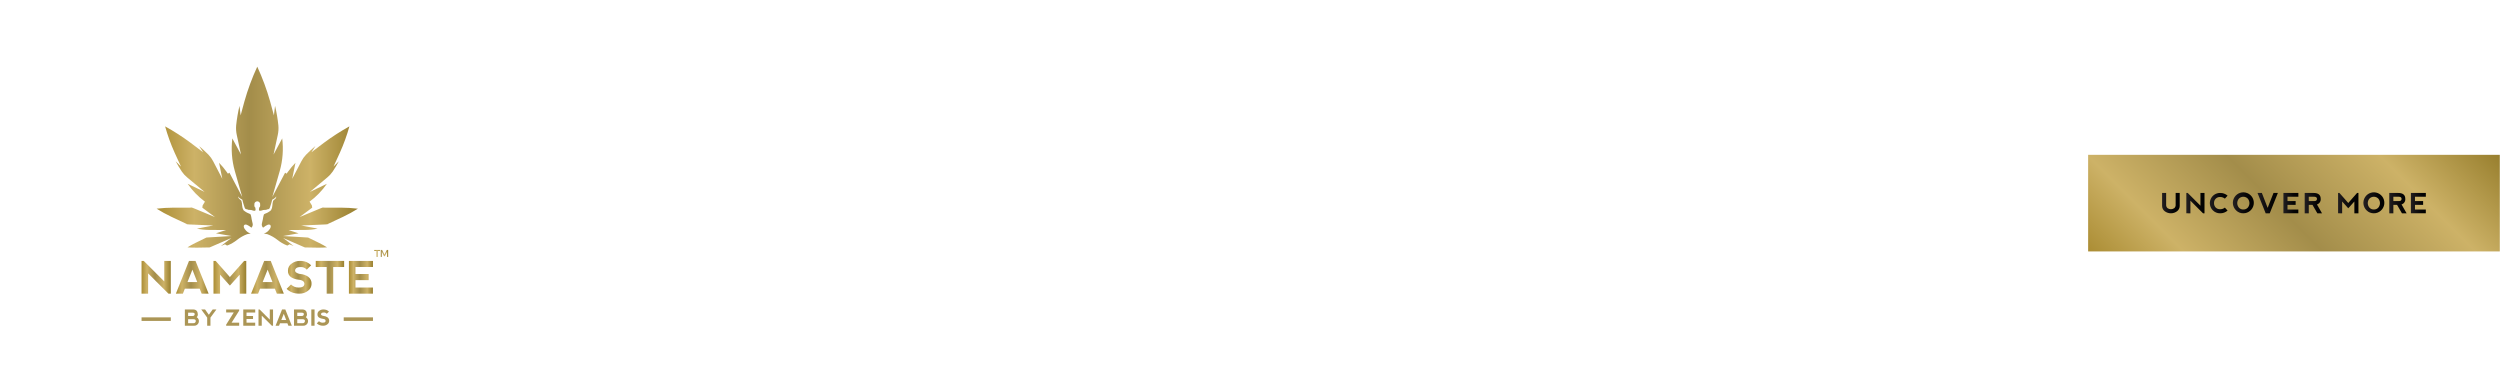
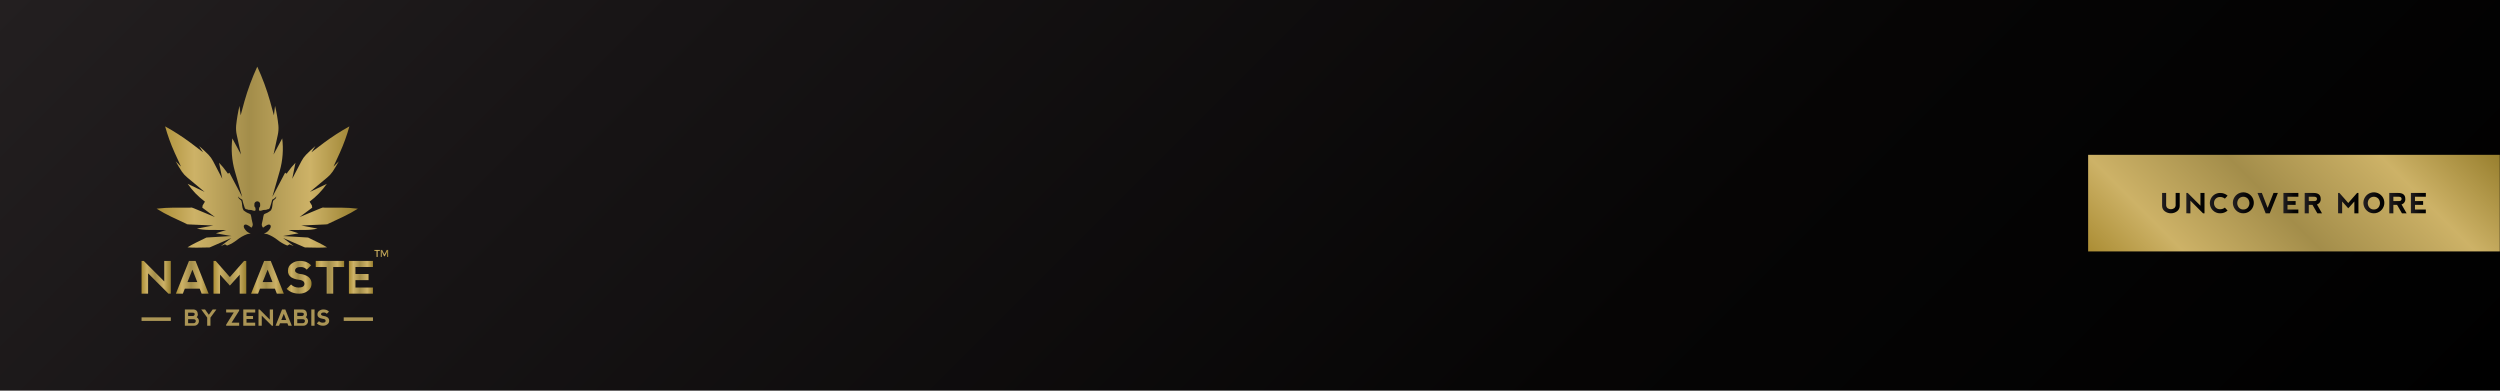
<svg xmlns="http://www.w3.org/2000/svg" xmlns:xlink="http://www.w3.org/1999/xlink" id="Layer_1" data-name="Layer 1" width="320" height="50" viewBox="0 0 320 50">
  <defs>
-     <style>.cls-1{fill:url(#New_Gradient_Swatch_2);}.cls-2{fill:url(#New_Gradient_Swatch_2-2);}.cls-3{fill:url(#New_Gradient_Swatch_2-3);}.cls-4{fill:url(#New_Gradient_Swatch_2-4);}.cls-5{fill:url(#New_Gradient_Swatch_2-5);}.cls-6{fill:url(#New_Gradient_Swatch_2-6);}.cls-7{fill:url(#New_Gradient_Swatch_2-7);}.cls-8{fill:url(#New_Gradient_Swatch_2-8);}.cls-9{fill:url(#New_Gradient_Swatch_2-9);}.cls-10{fill:#ab9555;}.cls-11{fill:url(#New_Gradient_Swatch_2-10);}.cls-12{fill:url(#linear-gradient);}.cls-13{fill:url(#linear-gradient-2);}.cls-14{fill:url(#linear-gradient-3);}.cls-15{fill:url(#linear-gradient-4);}.cls-16{fill:url(#linear-gradient-5);}.cls-17{fill:url(#linear-gradient-6);}.cls-18{fill:url(#linear-gradient-7);}.cls-19{fill:url(#linear-gradient-8);}.cls-20{fill:url(#linear-gradient-9);}.cls-21{fill:url(#linear-gradient-10);}.cls-22{fill:url(#linear-gradient-11);}</style>
+     <style>.cls-1{fill:url(#linear-gradient);}.cls-2{fill:url(#New_Gradient_Swatch_2);}.cls-3{fill:url(#New_Gradient_Swatch_2-2);}.cls-4{fill:url(#New_Gradient_Swatch_2-3);}.cls-5{fill:url(#New_Gradient_Swatch_2-4);}.cls-6{fill:url(#New_Gradient_Swatch_2-5);}.cls-7{fill:url(#New_Gradient_Swatch_2-6);}.cls-8{fill:url(#New_Gradient_Swatch_2-7);}.cls-9{fill:url(#New_Gradient_Swatch_2-8);}.cls-10{fill:url(#New_Gradient_Swatch_2-9);}.cls-11{fill:#ab9555;}.cls-12{fill:url(#New_Gradient_Swatch_2-10);}.cls-13{fill:url(#linear-gradient-2);}.cls-14{fill:url(#linear-gradient-3);}.cls-15{fill:url(#linear-gradient-4);}.cls-16{fill:url(#linear-gradient-5);}.cls-17{fill:url(#linear-gradient-6);}.cls-18{fill:url(#linear-gradient-7);}.cls-19{fill:url(#linear-gradient-8);}.cls-20{fill:url(#linear-gradient-9);}.cls-21{fill:url(#linear-gradient-10);}.cls-22{fill:url(#linear-gradient-11);}.cls-23{fill:url(#linear-gradient-12);}</style>
+     <linearGradient id="linear-gradient" x1="-55.834" y1="186.453" x2="129.166" y2="1.453" gradientTransform="translate(123.3337 -68.95311)" gradientUnits="userSpaceOnUse">
+       <stop offset="0" stop-color="#231f20" />
+       <stop offset="0.24" stop-color="#171415" />
+       <stop offset="0.673" stop-color="#060505" />
+       <stop offset="1" />
+     </linearGradient>
    <linearGradient id="New_Gradient_Swatch_2" x1="44.661" y1="35.493" x2="47.741" y2="35.493" gradientUnits="userSpaceOnUse">
      <stop offset="0" stop-color="#ab8d34" />
      <stop offset="0.188" stop-color="#cdb267" />
      <stop offset="0.461" stop-color="#a38d4a" />
      <stop offset="0.763" stop-color="#cdb267" />
      <stop offset="1" stop-color="#987f2e" />
    </linearGradient>
    <linearGradient id="New_Gradient_Swatch_2-2" x1="32.138" y1="35.493" x2="36.327" y2="35.493" xlink:href="#New_Gradient_Swatch_2" />
    <linearGradient id="New_Gradient_Swatch_2-3" x1="36.693" y1="35.493" x2="39.88" y2="35.493" xlink:href="#New_Gradient_Swatch_2" />
    <linearGradient id="New_Gradient_Swatch_2-4" x1="20.05" y1="20.117" x2="45.811" y2="20.117" xlink:href="#New_Gradient_Swatch_2" />
    <linearGradient id="New_Gradient_Swatch_2-5" x1="40.416" y1="35.493" x2="44.049" y2="35.493" xlink:href="#New_Gradient_Swatch_2" />
    <linearGradient id="New_Gradient_Swatch_2-6" x1="18.119" y1="35.493" x2="21.864" y2="35.493" xlink:href="#New_Gradient_Swatch_2" />
    <linearGradient id="New_Gradient_Swatch_2-7" x1="27.328" y1="35.493" x2="31.523" y2="35.493" xlink:href="#New_Gradient_Swatch_2" />
    <linearGradient id="New_Gradient_Swatch_2-8" x1="22.512" y1="35.493" x2="26.702" y2="35.493" xlink:href="#New_Gradient_Swatch_2" />
    <linearGradient id="New_Gradient_Swatch_2-9" x1="47.909" y1="32.442" x2="49.684" y2="32.442" xlink:href="#New_Gradient_Swatch_2" />
    <linearGradient id="New_Gradient_Swatch_2-10" x1="277.363" y1="42.264" x2="309.891" y2="9.736" xlink:href="#New_Gradient_Swatch_2" />
-     <linearGradient id="linear-gradient" x1="276.746" y1="26" x2="279.003" y2="26" gradientUnits="userSpaceOnUse">
-       <stop offset="0" stop-color="#231f20" />
-       <stop offset="0.24" stop-color="#171415" />
-       <stop offset="0.673" stop-color="#060505" />
-       <stop offset="1" />
-     </linearGradient>
-     <linearGradient id="linear-gradient-2" x1="279.85" y1="26" x2="282.177" y2="26" xlink:href="#linear-gradient" />
-     <linearGradient id="linear-gradient-3" x1="282.874" y1="26" x2="285.131" y2="26" xlink:href="#linear-gradient" />
-     <linearGradient id="linear-gradient-4" x1="285.844" y1="26" x2="288.449" y2="26" xlink:href="#linear-gradient" />
-     <linearGradient id="linear-gradient-5" x1="288.961" y1="26" x2="291.566" y2="26" xlink:href="#linear-gradient" />
-     <linearGradient id="linear-gradient-6" x1="292.277" y1="26" x2="294.191" y2="26" xlink:href="#linear-gradient" />
-     <linearGradient id="linear-gradient-7" x1="294.999" y1="26" x2="297.217" y2="26" xlink:href="#linear-gradient" />
-     <linearGradient id="linear-gradient-8" x1="299.273" y1="26" x2="301.88" y2="26" xlink:href="#linear-gradient" />
-     <linearGradient id="linear-gradient-9" x1="302.551" y1="26" x2="305.156" y2="26" xlink:href="#linear-gradient" />
-     <linearGradient id="linear-gradient-10" x1="305.828" y1="26" x2="308.045" y2="26" xlink:href="#linear-gradient" />
-     <linearGradient id="linear-gradient-11" x1="308.594" y1="26" x2="310.508" y2="26" xlink:href="#linear-gradient" />
+     <linearGradient id="linear-gradient-2" x1="276.746" y1="26" x2="279.003" y2="26" gradientTransform="matrix(1, 0, 0, 1, 0, 0)" xlink:href="#linear-gradient" />
+     <linearGradient id="linear-gradient-3" x1="279.85" y1="26" x2="282.177" y2="26" gradientTransform="matrix(1, 0, 0, 1, 0, 0)" xlink:href="#linear-gradient" />
+     <linearGradient id="linear-gradient-4" x1="282.874" y1="26" x2="285.131" y2="26" gradientTransform="matrix(1, 0, 0, 1, 0, 0)" xlink:href="#linear-gradient" />
+     <linearGradient id="linear-gradient-5" x1="285.844" y1="26" x2="288.449" y2="26" gradientTransform="matrix(1, 0, 0, 1, 0, 0)" xlink:href="#linear-gradient" />
+     <linearGradient id="linear-gradient-6" x1="288.961" y1="26" x2="291.566" y2="26" gradientTransform="matrix(1, 0, 0, 1, 0, 0)" xlink:href="#linear-gradient" />
+     <linearGradient id="linear-gradient-7" x1="292.277" y1="26" x2="294.191" y2="26" gradientTransform="matrix(1, 0, 0, 1, 0, 0)" xlink:href="#linear-gradient" />
+     <linearGradient id="linear-gradient-8" x1="294.999" y1="26" x2="297.217" y2="26" gradientTransform="matrix(1, 0, 0, 1, 0, 0)" xlink:href="#linear-gradient" />
+     <linearGradient id="linear-gradient-9" x1="299.273" y1="26" x2="301.88" y2="26" gradientTransform="matrix(1, 0, 0, 1, 0, 0)" xlink:href="#linear-gradient" />
+     <linearGradient id="linear-gradient-10" x1="302.551" y1="26" x2="305.156" y2="26" gradientTransform="matrix(1, 0, 0, 1, 0, 0)" xlink:href="#linear-gradient" />
+     <linearGradient id="linear-gradient-11" x1="305.828" y1="26" x2="308.045" y2="26" gradientTransform="matrix(1, 0, 0, 1, 0, 0)" xlink:href="#linear-gradient" />
+     <linearGradient id="linear-gradient-12" x1="308.594" y1="26" x2="310.508" y2="26" gradientTransform="matrix(1, 0, 0, 1, 0, 0)" xlink:href="#linear-gradient" />
  </defs>
-   <polygon class="cls-1" points="47.741 34.179 47.741 33.397 44.661 33.399 44.661 37.589 47.736 37.589 47.736 36.806 45.5 36.806 45.5 35.853 47.18 35.853 47.18 35.073 45.5 35.073 45.5 34.179 47.741 34.179" />
-   <path class="cls-2" d="M34.653,33.397h-.839l-1.677,4.192H33.032l.252-.643H35.184l.252.643.892-.003Zm-1.034,2.711.637-1.593.62,1.593Z" />
-   <path class="cls-3" d="M39.446,35.423a2.079,2.079,0,0,0-.964-.349,1.105,1.105,0,0,1-.643-.252.327.327,0,0,1,0-.405q.14-.237.643-.237a.963.963,0,0,1,.783.335l.559-.559a1.956,1.956,0,0,0-.601-.419,2.34,2.34,0,0,0-.906-.14,1.678,1.678,0,0,0-.98.337,1.043,1.043,0,0,0-.477.893.928.928,0,0,0,.419.866,2.253,2.253,0,0,0,.922.307q.559.056.697.293a.443.443,0,0,1,0,.475q-.138.237-.697.237a1.328,1.328,0,0,1-.95-.391l-.559.559a2.116,2.116,0,0,0,.671.447,2.483,2.483,0,0,0,.975.168,1.693,1.693,0,0,0,1.077-.363,1.075,1.075,0,0,0,.463-.866A1.049,1.049,0,0,0,39.446,35.423Z" />
-   <path class="cls-4" d="M31.364,28.75c.28-.083.788.392.821.392a.606.606,0,0,0,.169-.391c0-.168-.12-.494-.142-.691a3.287,3.287,0,0,0-.119-.572c-.044-.13-.347-.187-.51-.287a2.661,2.661,0,0,1-.411-.285,1.3,1.3,0,0,1-.175-.596,2.344,2.344,0,0,0-.098-.607c-.057-.106-.203-.181-.301-.28a.424.424,0,0,1-.102-.261c.076-.024.099.171.187.188s.081.089.218.136.142.112.159.24.171.559.222.734.104.308.278.314.15.096.354.079a1.144,1.144,0,0,1,.49.094c.11.039.248.043.295-.034s-.033-.386-.033-.386c-.071,0-.083-.096-.11-.184s.017-.096.017-.096a.374.374,0,1,1,.713,0s.044.007.017.096-.039.184-.11.184c0,0-.08.309-.033.386s.185.073.295.034a1.143,1.143,0,0,1,.49-.094c.204.016.181-.073.354-.079s.227-.138.278-.314.204-.607.222-.734.022-.193.159-.24.131-.119.218-.136.111-.211.187-.188a.425.425,0,0,1-.102.261c-.099.099-.244.174-.301.28a2.344,2.344,0,0,0-.098.607,1.3,1.3,0,0,1-.175.596,2.662,2.662,0,0,1-.411.285c-.163.101-.466.157-.51.287a3.273,3.273,0,0,0-.119.572c-.022.197-.142.523-.142.691a.606.606,0,0,0,.169.391c.033,0,.541-.475.821-.392.28.083.169.475-.122.765a1.244,1.244,0,0,1-.602.375,3.26,3.26,0,0,1,.457.085,4.892,4.892,0,0,1,1.305.745,4.743,4.743,0,0,0,1.164.68.993.993,0,0,0,.113.025c.04-.033.249-.154.249-.154a4.683,4.683,0,0,0,.526.225l-1.34-1.033,2.657,1.157c.044.019.088.036.131.052l1.606.029c.421.008.838-.011,1.224-.041-.311-.192-.649-.384-1.01-.561l-1.409-.689c-.047-.006-.095-.01-.144-.013l-3.071-.184,1.996-.347-1.294-.421,2.214-.015a7.516,7.516,0,0,0,1.511-.166L38.565,28.864l3.067-.136a3.01,3.01,0,0,0,.513-.065l-.233.028,2.024-.95a18.086,18.086,0,0,0,1.874-1.03,19.779,19.779,0,0,0-2.192-.133l-2.3.005.256-.084a2.881,2.881,0,0,0-.543.167l-2.684,1.118,1.624-1.21-.012.002-.037-.279-.295-.487a9.724,9.724,0,0,0,2.211-2.283l-2.17,1.039,2.211-1.841a3.641,3.641,0,0,0,.702-.761c.285-.431.55-.872.791-1.319l-.685.677.821-1.787A23.599,23.599,0,0,0,44.724,16.176a28.603,28.603,0,0,0-3.257,2.098L39.859,19.493l.513-.799c-.416.354-.818.727-1.202,1.116a3.523,3.523,0,0,0-.592.83l-1.175,2.25.417-2.053a9.709,9.709,0,0,0-.931,1.113L36.685,22.234l-.188-.129a.536.536,0,0,0-.029.049L34.855,25.214l.952-3.325a10.556,10.556,0,0,0,.316-4.173l-1.111,2.065.538-2.484a4.044,4.044,0,0,0,.084-1.24,20.011,20.011,0,0,0-.427-2.508l-.146,1.219L34.577,12.99a30.247,30.247,0,0,0-1.647-4.458A30.216,30.216,0,0,0,31.283,12.99l-.482,1.778L30.654,13.548a20.029,20.029,0,0,0-.427,2.508,4.046,4.046,0,0,0,.084,1.24l.538,2.485-1.11-2.066a10.555,10.555,0,0,0,.316,4.173l.952,3.326L29.392,22.154a.514.514,0,0,0-.029-.049l-.188.129-.205-.286a9.71,9.71,0,0,0-.931-1.113l.417,2.053L27.282,20.639a3.526,3.526,0,0,0-.592-.83c-.383-.388-.785-.761-1.201-1.114l.514.8-1.611-1.221a28.589,28.589,0,0,0-3.257-2.098,23.595,23.595,0,0,0,1.215,3.36l.821,1.787-.685-.677c.241.447.506.888.791,1.319a3.638,3.638,0,0,0,.702.761l2.211,1.841-2.17-1.039a9.721,9.721,0,0,0,2.211,2.283l-.295.487-.037.279-.012-.002,1.624,1.21-2.684-1.119a2.898,2.898,0,0,0-.543-.167l.256.084-2.3-.005a19.78,19.78,0,0,0-2.192.133,18.086,18.086,0,0,0,1.874,1.03l2.024.95-.233-.028a2.997,2.997,0,0,0,.513.066l3.067.136-2.093.399A7.516,7.516,0,0,0,26.714,29.429l2.22.015-1.298.421,1.994.347-3.071.184q-.073.004-.144.013l-1.409.689c-.361.177-.699.369-1.01.561.387.03.803.048,1.224.041l1.606-.029c.044-.016.088-.033.131-.052l2.657-1.157-1.34,1.033a4.683,4.683,0,0,0,.526-.225s.209.121.249.154a.981.981,0,0,0,.113-.025,4.741,4.741,0,0,0,1.164-.68,4.893,4.893,0,0,1,1.305-.745,3.259,3.259,0,0,1,.457-.085,1.244,1.244,0,0,1-.602-.375C31.195,29.225,31.084,28.833,31.364,28.75Z" />
-   <polygon class="cls-5" points="40.416 34.179 41.813 34.179 41.813 37.589 42.652 37.589 42.652 34.179 44.049 34.179 44.049 33.396 40.416 33.396 40.416 34.179" />
-   <polygon class="cls-6" points="21.025 36.024 18.398 33.397 18.119 33.397 18.119 37.589 18.957 37.589 18.957 34.99 21.557 37.589 21.864 37.589 21.864 33.397 21.025 33.397 21.025 36.024" />
-   <polygon class="cls-7" points="29.424 35.465 27.607 33.397 27.328 33.397 27.328 37.589 28.166 37.589 28.166 35.157 29.424 36.555 30.682 35.157 30.684 37.589 31.523 37.589 31.523 33.397 31.243 33.397 29.424 35.465" />
-   <path class="cls-8" d="M25.028,33.397h-.838l-1.677,4.192h.894l.252-.643h1.9l.252.643.891-.003Zm-1.034,2.711.637-1.593.62,1.593Z" />
-   <path class="cls-9" d="M48.344,32.129v.761h-.151v-.761h-.283v-.136h.719v.136Zm1.201.761-.001-.67-.283.576h-.099L48.878,32.22v.67H48.736v-.897h.179l.296.596.295-.596H49.684V32.89Z" />
-   <path class="cls-10" d="M25.173,40.595a.592.592,0,0,1-.339,1.1l-1.172-.001V39.612h1.105q.526.031.555.612A.436.436,0,0,1,25.173,40.595Zm-1.093-.149h.583a.235.235,0,0,0,.258-.26q-.007-.153-.254-.161h-.587Zm0,.922h.68a.272.272,0,0,0,.3-.301q-.007-.2-.296-.208h-.685Z" />
-   <path class="cls-10" d="M25.757,39.61h.489l.483.68.494-.68h.478L26.937,40.652v1.042h-.417V40.652Z" />
-   <path class="cls-10" d="M30.614,41.693H28.947l.001-.139.971-1.555h-.971l-.001-.389h1.668v.153l-.975,1.542h.975Z" />
-   <path class="cls-10" d="M31.138,41.693V39.612l1.53-.001v.389H31.554v.444H32.389v.387h-.835v.474h1.111v.389Z" />
-   <path class="cls-10" d="M33.088,41.693V39.61h.139l1.305,1.305V39.61h.417v2.083h-.153L33.504,40.402v1.292Z" />
-   <path class="cls-10" d="M35.271,41.693l.833-2.083h.417l.832,2.082-.443.001-.125-.319h-.944l-.125.319Zm1.053-1.528-.317.792h.625Z" />
-   <path class="cls-10" d="M39.143,40.595a.592.592,0,0,1-.339,1.1l-1.172-.001V39.612H38.737q.526.031.555.612A.437.437,0,0,1,39.143,40.595Zm-1.093-.149h.583a.235.235,0,0,0,.258-.26c-.004-.102-.089-.156-.254-.161h-.588Zm0,.922h.68a.272.272,0,0,0,.3-.301q-.007-.2-.296-.208h-.685Z" />
-   <path class="cls-10" d="M39.848,39.609h.415v2.085h-.415Z" />
-   <path class="cls-10" d="M41.809,39.68a.967.967,0,0,1,.298.208l-.278.278a.478.478,0,0,0-.389-.167q-.25,0-.319.118a.163.163,0,0,0,0,.201.549.549,0,0,0,.319.125,1.033,1.033,0,0,1,.479.174.522.522,0,0,1,.215.465.534.534,0,0,1-.23.431.841.841,0,0,1-.535.181,1.235,1.235,0,0,1-.485-.083,1.056,1.056,0,0,1-.333-.222l.278-.278a.66.66,0,0,0,.472.194q.278,0,.346-.118a.219.219,0,0,0,0-.236q-.068-.118-.346-.146a1.119,1.119,0,0,1-.458-.153.461.461,0,0,1-.208-.431.518.518,0,0,1,.237-.444.834.834,0,0,1,.487-.167A1.165,1.165,0,0,1,41.809,39.68Z" />
-   <rect class="cls-10" x="18.119" y="40.622" width="3.745" height="0.456" />
-   <rect class="cls-10" x="43.996" y="40.622" width="3.745" height="0.456" />
-   <rect class="cls-11" x="267.281" y="19.818" width="52.692" height="12.365" />
-   <path class="cls-12" d="M277.267,24.698V26.208a.523.523,0,0,0,.174.434.748.748,0,0,0,.868,0,.523.523,0,0,0,.174-.434V24.698h.521v1.65a.863.863,0,0,1-.321.677,1.312,1.312,0,0,1-1.615,0,.863.863,0,0,1-.321-.677v-1.65Z" />
-   <path class="cls-13" d="M279.85,27.302V24.698h.174L281.656,26.33V24.698h.521v2.605h-.191l-1.615-1.615v1.615Z" />
-   <path class="cls-14" d="M283.248,26.928a1.303,1.303,0,0,1,.926-2.231,1.41,1.41,0,0,1,.957.347l-.347.38a.962.962,0,0,0-.61-.208.742.742,0,0,0-.78.775.78.78,0,0,0,.217.577.769.769,0,0,0,.566.214.934.934,0,0,0,.606-.207l.347.38a1.405,1.405,0,0,1-.957.347A1.267,1.267,0,0,1,283.248,26.928Z" />
-   <path class="cls-15" d="M286.218,26.928a1.342,1.342,0,1,1,.929.374A1.263,1.263,0,0,1,286.218,26.928Zm.931-.112a.731.731,0,0,0,.563-.234.889.889,0,0,0,0-1.164.797.797,0,0,0-1.129,0,.888.888,0,0,0,0,1.164A.736.736,0,0,0,287.149,26.816Z" />
-   <path class="cls-16" d="M289.517,24.698l.74,1.909.753-1.909h.556l-1.04,2.605h-.521l-1.044-2.605Z" />
-   <path class="cls-17" d="M292.277,27.302V24.699l1.914-.002v.486h-1.393v.556h1.044V26.224h-1.044v.592h1.389v.486Z" />
-   <path class="cls-18" d="M296.568,26.167l.649,1.136h-.597l-.623-1.077h-.476v1.077h-.521V24.698h1.136q.911,0,.912.75A.674.674,0,0,1,296.568,26.167Zm-1.047-.427h.729q.314-.005.323-.287-.009-.257-.318-.267h-.735Z" />
-   <path class="cls-19" d="M299.273,27.302V24.698h.174l1.129,1.285,1.13-1.285h.174v2.605h-.521l-.002-1.511-.781.868-.782-.868v1.511Z" />
-   <path class="cls-20" d="M302.925,26.928a1.342,1.342,0,1,1,.929.374A1.263,1.263,0,0,1,302.925,26.928Zm.931-.112a.731.731,0,0,0,.563-.234.889.889,0,0,0,0-1.164.797.797,0,0,0-1.129,0,.888.888,0,0,0,0,1.164A.736.736,0,0,0,303.855,26.816Z" />
-   <path class="cls-21" d="M307.396,26.167l.649,1.136h-.597l-.623-1.077h-.476v1.077h-.521V24.698h1.136q.911,0,.912.75A.674.674,0,0,1,307.396,26.167Zm-1.047-.427h.729q.314-.005.323-.287-.009-.257-.318-.267h-.735Z" />
-   <path class="cls-22" d="M308.594,27.302V24.699l1.914-.002v.486h-1.393v.556h1.044V26.224h-1.044v.592h1.389v.486Z" />
+   <rect class="cls-1" x="135" y="-135" width="50" height="320" transform="translate(185 -135) rotate(90)" />
+   <polygon class="cls-2" points="47.741 34.179 47.741 33.397 44.661 33.399 44.661 37.589 47.736 37.589 47.736 36.806 45.5 36.806 45.5 35.853 47.18 35.853 47.18 35.073 45.5 35.073 45.5 34.179 47.741 34.179" />
+   <path class="cls-3" d="M34.653,33.397h-.839l-1.677,4.192H33.032l.252-.643H35.184l.252.643.892-.003Zm-1.034,2.711.637-1.593.62,1.593Z" />
+   <path class="cls-4" d="M39.446,35.423a2.079,2.079,0,0,0-.964-.349,1.105,1.105,0,0,1-.643-.252.327.327,0,0,1,0-.405q.14-.237.643-.237a.963.963,0,0,1,.783.335l.559-.559a1.956,1.956,0,0,0-.601-.419,2.34,2.34,0,0,0-.906-.14,1.678,1.678,0,0,0-.98.337,1.043,1.043,0,0,0-.477.893.928.928,0,0,0,.419.866,2.253,2.253,0,0,0,.922.307q.559.056.697.293a.443.443,0,0,1,0,.475q-.138.237-.697.237a1.328,1.328,0,0,1-.95-.391l-.559.559a2.116,2.116,0,0,0,.671.447,2.483,2.483,0,0,0,.975.168,1.693,1.693,0,0,0,1.077-.363,1.075,1.075,0,0,0,.463-.866A1.049,1.049,0,0,0,39.446,35.423Z" />
+   <path class="cls-5" d="M31.364,28.75c.28-.083.788.392.821.392a.606.606,0,0,0,.169-.391c0-.168-.12-.494-.142-.691a3.287,3.287,0,0,0-.119-.572c-.044-.13-.347-.187-.51-.287a2.661,2.661,0,0,1-.411-.285,1.3,1.3,0,0,1-.175-.596,2.344,2.344,0,0,0-.098-.607c-.057-.106-.203-.181-.301-.28a.424.424,0,0,1-.102-.261c.076-.024.099.171.187.188s.081.089.218.136.142.112.159.24.171.559.222.734.104.308.278.314.15.096.354.079a1.144,1.144,0,0,1,.49.094c.11.039.248.043.295-.034s-.033-.386-.033-.386c-.071,0-.083-.096-.11-.184s.017-.096.017-.096a.374.374,0,1,1,.713,0s.044.007.017.096-.039.184-.11.184c0,0-.08.309-.033.386s.185.073.295.034a1.143,1.143,0,0,1,.49-.094c.204.016.181-.073.354-.079s.227-.138.278-.314.204-.607.222-.734.022-.193.159-.24.131-.119.218-.136.111-.211.187-.188a.425.425,0,0,1-.102.261c-.099.099-.244.174-.301.28a2.344,2.344,0,0,0-.098.607,1.3,1.3,0,0,1-.175.596,2.662,2.662,0,0,1-.411.285c-.163.101-.466.157-.51.287a3.273,3.273,0,0,0-.119.572c-.022.197-.142.523-.142.691a.606.606,0,0,0,.169.391c.033,0,.541-.475.821-.392.28.083.169.475-.122.765a1.244,1.244,0,0,1-.602.375,3.26,3.26,0,0,1,.457.085,4.892,4.892,0,0,1,1.305.745,4.743,4.743,0,0,0,1.164.68.993.993,0,0,0,.113.025c.04-.033.249-.154.249-.154a4.683,4.683,0,0,0,.526.225l-1.34-1.033,2.657,1.157c.044.019.088.036.131.052l1.606.029c.421.008.838-.011,1.224-.041-.311-.192-.649-.384-1.01-.561l-1.409-.689c-.047-.006-.095-.01-.144-.013l-3.071-.184,1.996-.347-1.294-.421,2.214-.015a7.516,7.516,0,0,0,1.511-.166L38.565,28.864l3.067-.136a3.01,3.01,0,0,0,.513-.065l-.233.028,2.024-.95a18.086,18.086,0,0,0,1.874-1.03,19.779,19.779,0,0,0-2.192-.133l-2.3.005.256-.084a2.881,2.881,0,0,0-.543.167l-2.684,1.118,1.624-1.21-.012.002-.037-.279-.295-.487a9.724,9.724,0,0,0,2.211-2.283l-2.17,1.039,2.211-1.841a3.641,3.641,0,0,0,.702-.761c.285-.431.55-.872.791-1.319l-.685.677.821-1.787A23.599,23.599,0,0,0,44.724,16.176a28.603,28.603,0,0,0-3.257,2.098L39.859,19.493l.513-.799c-.416.354-.818.727-1.202,1.116a3.523,3.523,0,0,0-.592.83l-1.175,2.25.417-2.053a9.709,9.709,0,0,0-.931,1.113L36.685,22.234l-.188-.129a.536.536,0,0,0-.029.049L34.855,25.214l.952-3.325a10.556,10.556,0,0,0,.316-4.173l-1.111,2.065.538-2.484a4.044,4.044,0,0,0,.084-1.24,20.011,20.011,0,0,0-.427-2.508l-.146,1.219L34.577,12.99a30.247,30.247,0,0,0-1.647-4.458A30.216,30.216,0,0,0,31.283,12.99l-.482,1.778L30.654,13.548a20.029,20.029,0,0,0-.427,2.508,4.046,4.046,0,0,0,.084,1.24l.538,2.485-1.11-2.066a10.555,10.555,0,0,0,.316,4.173l.952,3.326L29.392,22.154a.514.514,0,0,0-.029-.049l-.188.129-.205-.286a9.71,9.71,0,0,0-.931-1.113l.417,2.053L27.282,20.639a3.526,3.526,0,0,0-.592-.83c-.383-.388-.785-.761-1.201-1.114l.514.8-1.611-1.221a28.589,28.589,0,0,0-3.257-2.098,23.595,23.595,0,0,0,1.215,3.36l.821,1.787-.685-.677c.241.447.506.888.791,1.319a3.638,3.638,0,0,0,.702.761l2.211,1.841-2.17-1.039a9.721,9.721,0,0,0,2.211,2.283l-.295.487-.037.279-.012-.002,1.624,1.21-2.684-1.119a2.898,2.898,0,0,0-.543-.167l.256.084-2.3-.005a19.78,19.78,0,0,0-2.192.133,18.086,18.086,0,0,0,1.874,1.03l2.024.95-.233-.028a2.997,2.997,0,0,0,.513.066l3.067.136-2.093.399A7.516,7.516,0,0,0,26.714,29.429l2.22.015-1.298.421,1.994.347-3.071.184q-.073.004-.144.013l-1.409.689c-.361.177-.699.369-1.01.561.387.03.803.048,1.224.041l1.606-.029c.044-.016.088-.033.131-.052l2.657-1.157-1.34,1.033a4.683,4.683,0,0,0,.526-.225s.209.121.249.154a.981.981,0,0,0,.113-.025,4.741,4.741,0,0,0,1.164-.68,4.893,4.893,0,0,1,1.305-.745,3.259,3.259,0,0,1,.457-.085,1.244,1.244,0,0,1-.602-.375C31.195,29.225,31.084,28.833,31.364,28.75Z" />
+   <polygon class="cls-6" points="40.416 34.179 41.813 34.179 41.813 37.589 42.652 37.589 42.652 34.179 44.049 34.179 44.049 33.396 40.416 33.396 40.416 34.179" />
+   <polygon class="cls-7" points="21.025 36.024 18.398 33.397 18.119 33.397 18.119 37.589 18.957 37.589 18.957 34.99 21.557 37.589 21.864 37.589 21.864 33.397 21.025 33.397 21.025 36.024" />
+   <polygon class="cls-8" points="29.424 35.465 27.607 33.397 27.328 33.397 27.328 37.589 28.166 37.589 28.166 35.157 29.424 36.555 30.682 35.157 30.684 37.589 31.523 37.589 31.523 33.397 31.243 33.397 29.424 35.465" />
+   <path class="cls-9" d="M25.028,33.397h-.838l-1.677,4.192h.894l.252-.643h1.9l.252.643.891-.003Zm-1.034,2.711.637-1.593.62,1.593Z" />
+   <path class="cls-10" d="M48.344,32.129v.761h-.151v-.761h-.283v-.136h.719v.136Zm1.201.761-.001-.67-.283.576h-.099L48.878,32.22v.67H48.736v-.897h.179l.296.596.295-.596H49.684V32.89Z" />
+   <path class="cls-11" d="M25.173,40.595a.592.592,0,0,1-.339,1.1l-1.172-.001V39.612h1.105q.526.031.555.612A.436.436,0,0,1,25.173,40.595Zm-1.093-.149h.583a.235.235,0,0,0,.258-.26q-.007-.153-.254-.161h-.587Zm0,.922h.68a.272.272,0,0,0,.3-.301q-.007-.2-.296-.208h-.685Z" />
+   <path class="cls-11" d="M25.757,39.61h.489l.483.68.494-.68h.478L26.937,40.652v1.042h-.417V40.652Z" />
+   <path class="cls-11" d="M30.614,41.693H28.947l.001-.139.971-1.555h-.971l-.001-.389h1.668v.153l-.975,1.542h.975Z" />
+   <path class="cls-11" d="M31.138,41.693V39.612l1.53-.001v.389H31.554v.444H32.389v.387h-.835v.474h1.111v.389Z" />
+   <path class="cls-11" d="M33.088,41.693V39.61h.139l1.305,1.305V39.61h.417v2.083h-.153L33.504,40.402v1.292Z" />
+   <path class="cls-11" d="M35.271,41.693l.833-2.083h.417l.832,2.082-.443.001-.125-.319h-.944l-.125.319Zm1.053-1.528-.317.792h.625Z" />
+   <path class="cls-11" d="M39.143,40.595a.592.592,0,0,1-.339,1.1l-1.172-.001V39.612H38.737q.526.031.555.612A.437.437,0,0,1,39.143,40.595Zm-1.093-.149h.583a.235.235,0,0,0,.258-.26c-.004-.102-.089-.156-.254-.161h-.588Zm0,.922h.68a.272.272,0,0,0,.3-.301q-.007-.2-.296-.208h-.685Z" />
+   <path class="cls-11" d="M39.848,39.609h.415v2.085h-.415Z" />
+   <path class="cls-11" d="M41.809,39.68a.967.967,0,0,1,.298.208l-.278.278a.478.478,0,0,0-.389-.167q-.25,0-.319.118a.163.163,0,0,0,0,.201.549.549,0,0,0,.319.125,1.033,1.033,0,0,1,.479.174.522.522,0,0,1,.215.465.534.534,0,0,1-.23.431.841.841,0,0,1-.535.181,1.235,1.235,0,0,1-.485-.083,1.056,1.056,0,0,1-.333-.222l.278-.278a.66.66,0,0,0,.472.194q.278,0,.346-.118a.219.219,0,0,0,0-.236q-.068-.118-.346-.146a1.119,1.119,0,0,1-.458-.153.461.461,0,0,1-.208-.431.518.518,0,0,1,.237-.444.834.834,0,0,1,.487-.167A1.165,1.165,0,0,1,41.809,39.68Z" />
+   <rect class="cls-11" x="18.119" y="40.622" width="3.745" height="0.456" />
+   <rect class="cls-11" x="43.996" y="40.622" width="3.745" height="0.456" />
+   <rect class="cls-12" x="267.281" y="19.818" width="52.692" height="12.365" />
+   <path class="cls-13" d="M277.267,24.698V26.208a.523.523,0,0,0,.174.434.748.748,0,0,0,.868,0,.523.523,0,0,0,.174-.434V24.698h.521v1.65a.863.863,0,0,1-.321.677,1.312,1.312,0,0,1-1.615,0,.863.863,0,0,1-.321-.677v-1.65Z" />
+   <path class="cls-14" d="M279.85,27.302V24.698h.174L281.656,26.33V24.698h.521v2.605h-.191l-1.615-1.615v1.615Z" />
+   <path class="cls-15" d="M283.248,26.928a1.303,1.303,0,0,1,.926-2.231,1.41,1.41,0,0,1,.957.347l-.347.38a.962.962,0,0,0-.61-.208.742.742,0,0,0-.78.775.78.78,0,0,0,.217.577.769.769,0,0,0,.566.214.934.934,0,0,0,.606-.207l.347.38a1.405,1.405,0,0,1-.957.347A1.267,1.267,0,0,1,283.248,26.928Z" />
+   <path class="cls-16" d="M286.218,26.928a1.342,1.342,0,1,1,.929.374A1.263,1.263,0,0,1,286.218,26.928Zm.931-.112a.731.731,0,0,0,.563-.234.889.889,0,0,0,0-1.164.797.797,0,0,0-1.129,0,.888.888,0,0,0,0,1.164A.736.736,0,0,0,287.149,26.816Z" />
+   <path class="cls-17" d="M289.517,24.698l.74,1.909.753-1.909h.556l-1.04,2.605h-.521l-1.044-2.605Z" />
+   <path class="cls-18" d="M292.277,27.302V24.699l1.914-.002v.486h-1.393v.556h1.044V26.224h-1.044v.592h1.389v.486Z" />
+   <path class="cls-19" d="M296.568,26.167l.649,1.136h-.597l-.623-1.077h-.476v1.077h-.521V24.698h1.136q.911,0,.912.75A.674.674,0,0,1,296.568,26.167Zm-1.047-.427h.729q.314-.005.323-.287-.009-.257-.318-.267h-.735Z" />
+   <path class="cls-20" d="M299.273,27.302V24.698h.174l1.129,1.285,1.13-1.285h.174v2.605h-.521l-.002-1.511-.781.868-.782-.868v1.511Z" />
+   <path class="cls-21" d="M302.925,26.928a1.342,1.342,0,1,1,.929.374A1.263,1.263,0,0,1,302.925,26.928Zm.931-.112a.731.731,0,0,0,.563-.234.889.889,0,0,0,0-1.164.797.797,0,0,0-1.129,0,.888.888,0,0,0,0,1.164A.736.736,0,0,0,303.855,26.816Z" />
+   <path class="cls-22" d="M307.396,26.167l.649,1.136h-.597l-.623-1.077h-.476v1.077h-.521V24.698h1.136q.911,0,.912.75A.674.674,0,0,1,307.396,26.167Zm-1.047-.427h.729q.314-.005.323-.287-.009-.257-.318-.267h-.735Z" />
+   <path class="cls-23" d="M308.594,27.302V24.699l1.914-.002v.486h-1.393v.556h1.044V26.224h-1.044v.592h1.389v.486Z" />
</svg>
